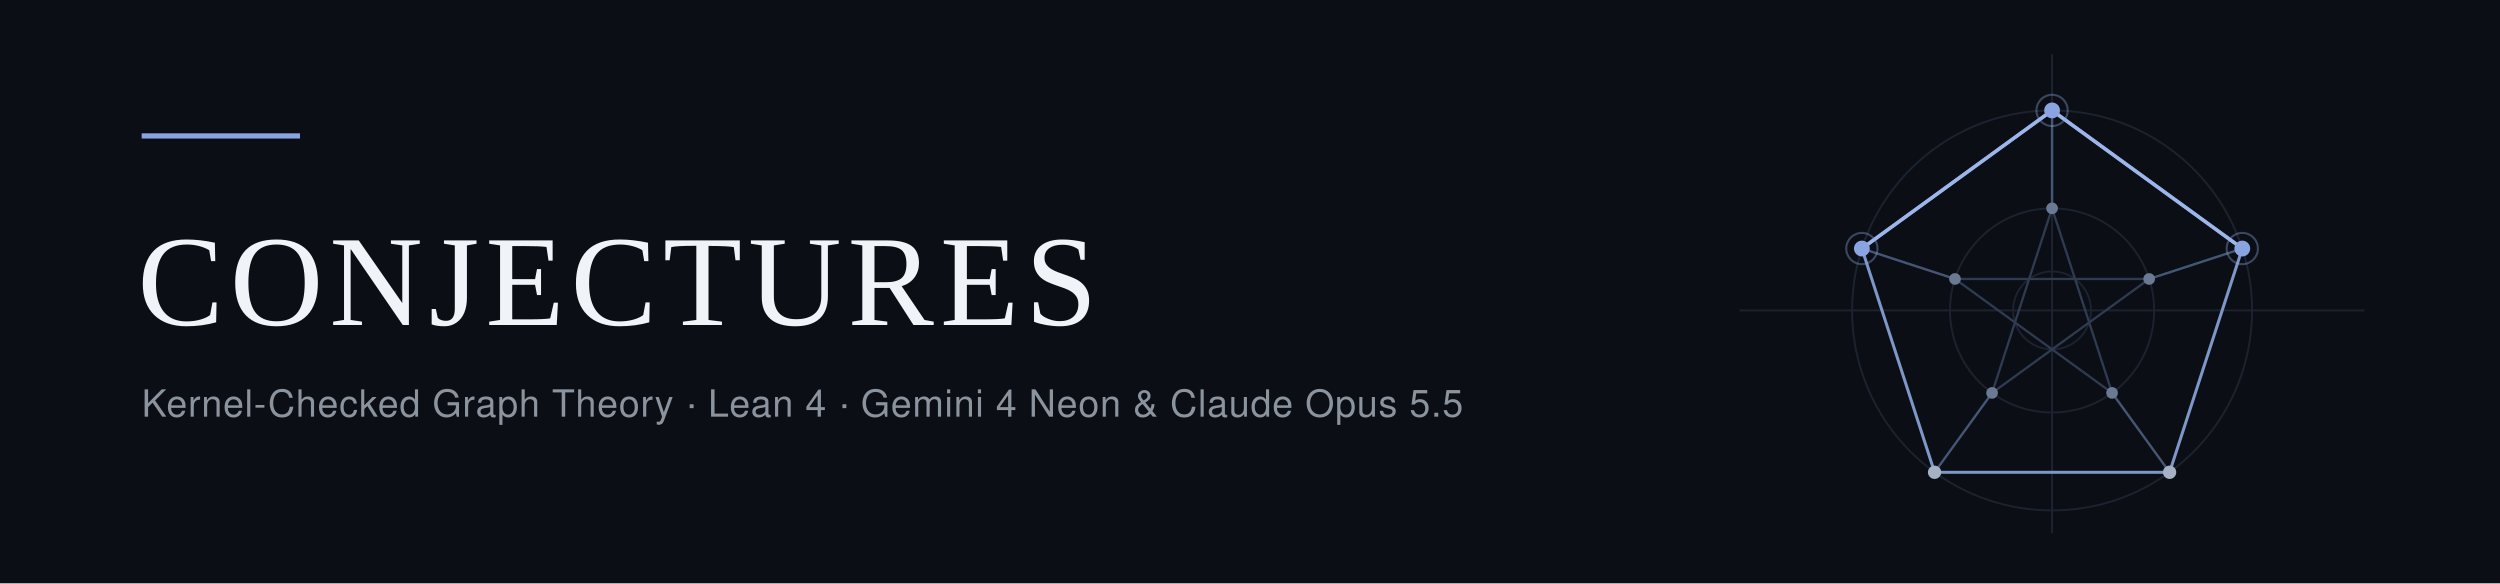
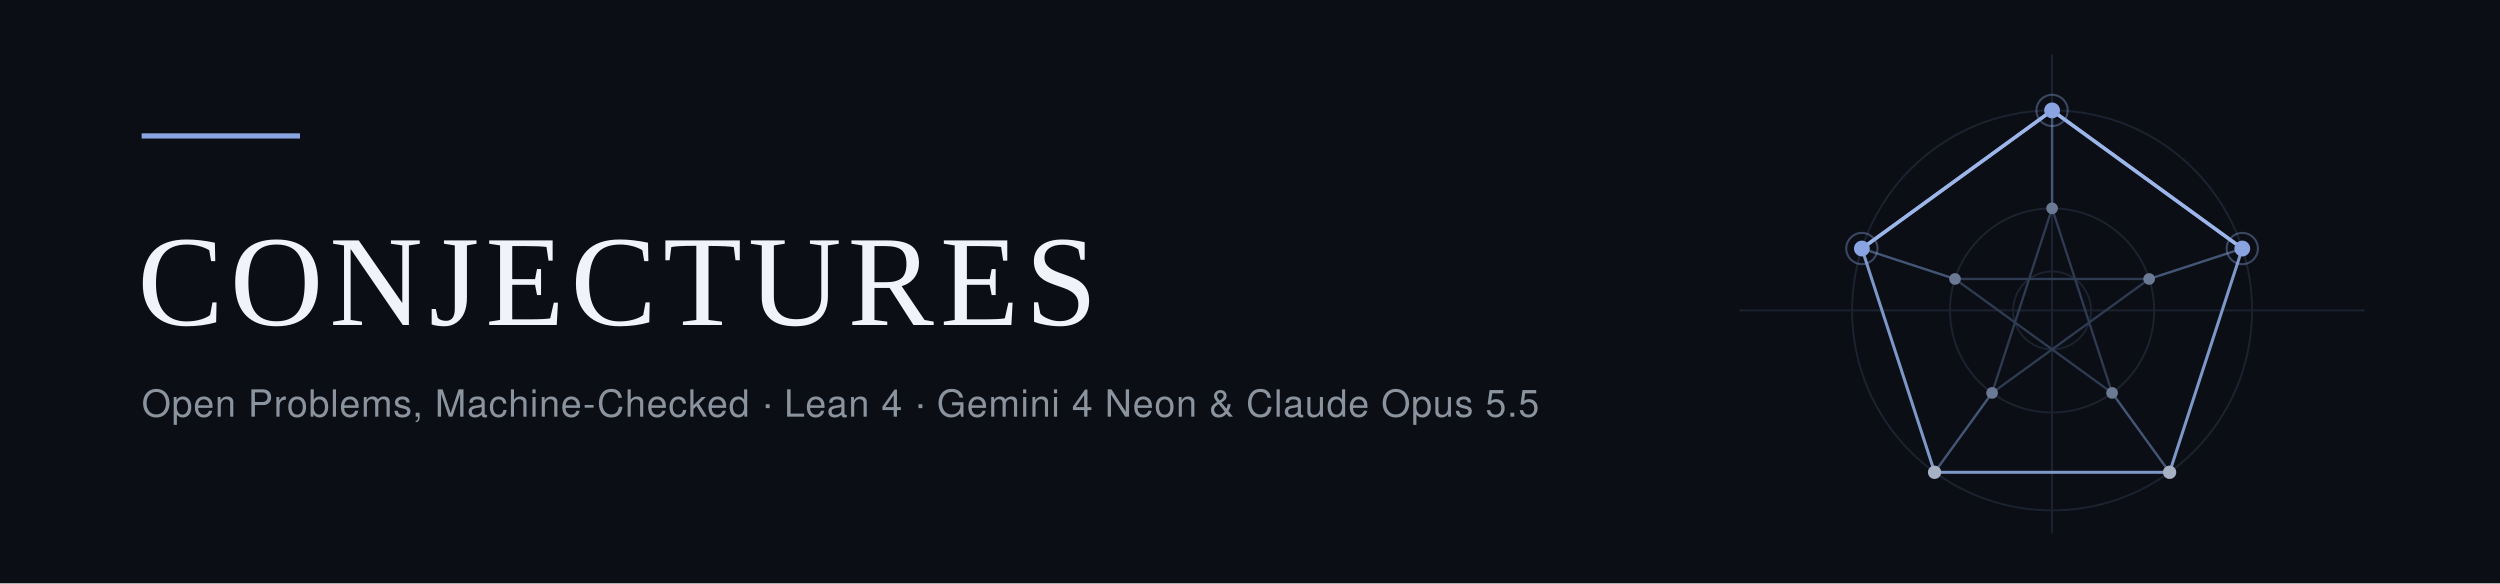
- <svg xmlns="http://www.w3.org/2000/svg" viewBox="0 0 1200 280" width="1200" height="280" role="img" aria-label="CONJECTURES — Kernel-Checked Graph Theory">
+ <svg xmlns="http://www.w3.org/2000/svg" viewBox="0 0 1200 280" width="1200" height="280" role="img" aria-label="CONJECTURES — Machine-Checked Results on Open Problems">
  <rect width="1200" height="280" fill="#0b0e14" />
  <rect x="68" y="64" width="76" height="2.5" fill="#89a4e0" />
  <text x="66" y="156" font-family="Georgia, 'Times New Roman', serif" font-size="62" letter-spacing="3" fill="#f0f3f8">CONJECTURES</text>
-   <text x="68" y="200" font-family="-apple-system, BlinkMacSystemFont, 'Segoe UI', Helvetica, Arial, sans-serif" font-size="18" letter-spacing="0.4" fill="#8b949e">Kernel-Checked Graph Theory · Lean 4 · Gemini 4 Neon &amp; Claude Opus 5.5</text>
+   <text x="68" y="200" font-family="-apple-system, BlinkMacSystemFont, 'Segoe UI', Helvetica, Arial, sans-serif" font-size="18" letter-spacing="0.4" fill="#8b949e">Open Problems, Machine-Checked · Lean 4 · Gemini 4 Neon &amp; Claude Opus 5.5</text>
  <g id="petersen-graph">
    <g stroke="#1c2330" stroke-width="0.9" fill="none">
      <line x1="835" y1="149" x2="1135" y2="149" />
      <line x1="985" y1="26" x2="985" y2="256" />
      <circle cx="985" cy="149" r="96" />
      <circle cx="985" cy="149" r="49" />
      <circle cx="985" cy="149" r="18.7" />
    </g>
    <g stroke="#2e3b52" stroke-width="1.1">
      <line x1="985.0" y1="100.0" x2="1013.8" y2="188.6" />
      <line x1="1013.8" y1="188.6" x2="938.4" y2="133.9" />
      <line x1="938.4" y1="133.9" x2="1031.6" y2="133.9" />
      <line x1="1031.6" y1="133.9" x2="956.2" y2="188.6" />
      <line x1="956.2" y1="188.6" x2="985.0" y2="100.0" />
    </g>
    <g stroke="#445675" stroke-width="1.15">
      <line x1="985.0" y1="53.0" x2="985.0" y2="100.0" />
      <line x1="1076.3" y1="119.3" x2="1031.6" y2="133.9" />
      <line x1="1041.4" y1="226.7" x2="1013.8" y2="188.6" />
      <line x1="928.6" y1="226.7" x2="956.2" y2="188.6" />
      <line x1="893.7" y1="119.3" x2="938.4" y2="133.9" />
    </g>
    <polygon points="985.0,53.0 1076.3,119.3 1041.4,226.7 928.6,226.7 893.7,119.3" fill="none" stroke="#7d97c8" stroke-width="1.45" stroke-linejoin="round" />
    <polyline points="893.7,119.3 985.0,53.0 1076.3,119.3" fill="none" stroke="#9cb6eb" stroke-width="1.75" stroke-linejoin="round" />
    <g fill="#6b7a94">
      <circle cx="985.0" cy="100.0" r="2.8" />
      <circle cx="1031.6" cy="133.9" r="2.8" />
      <circle cx="1013.8" cy="188.6" r="2.8" />
      <circle cx="956.2" cy="188.6" r="2.8" />
      <circle cx="938.4" cy="133.9" r="2.8" />
    </g>
    <g fill="#a6b1c4">
      <circle cx="1041.4" cy="226.7" r="3.2" />
      <circle cx="928.6" cy="226.7" r="3.2" />
    </g>
    <g fill="none" stroke="#89a4e0" stroke-opacity="0.38" stroke-width="1">
      <circle cx="985.0" cy="53.0" r="7.5" />
      <circle cx="1076.3" cy="119.3" r="7.5" />
      <circle cx="893.7" cy="119.3" r="7.5" />
    </g>
    <g fill="#89a4e0">
      <circle cx="985.0" cy="53.0" r="3.8" />
      <circle cx="1076.3" cy="119.3" r="3.8" />
      <circle cx="893.7" cy="119.3" r="3.8" />
    </g>
  </g>
</svg>
